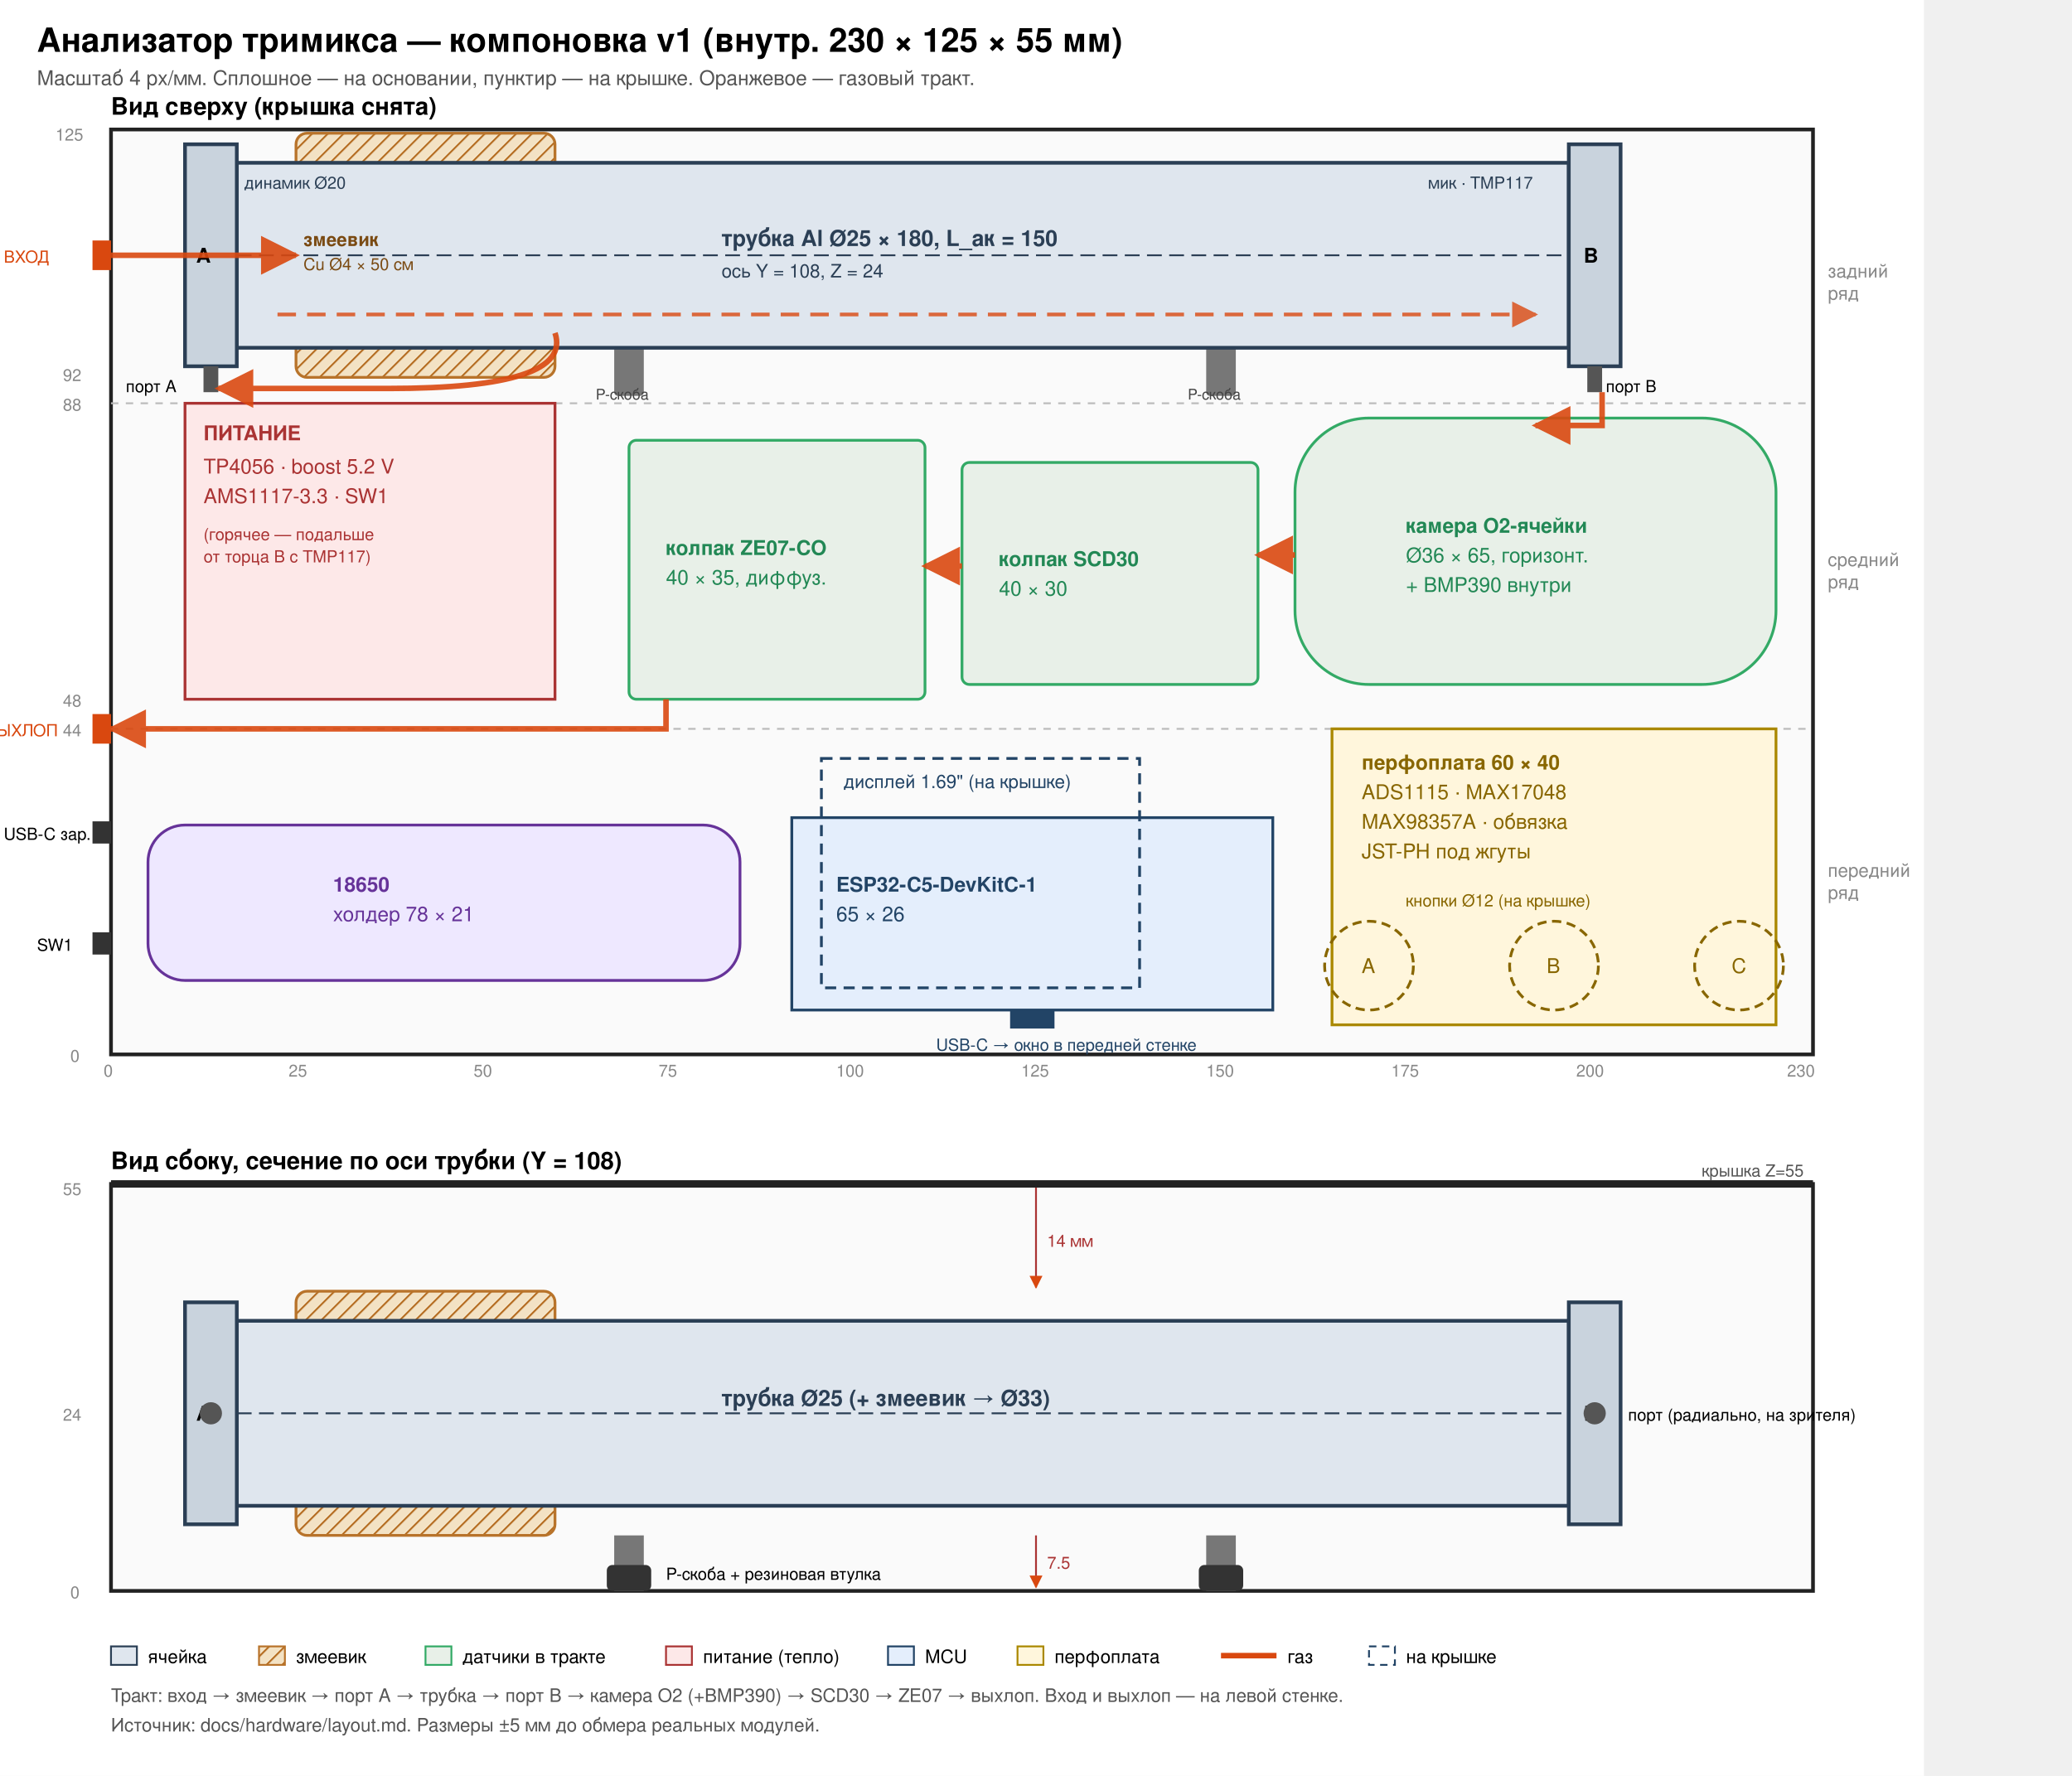
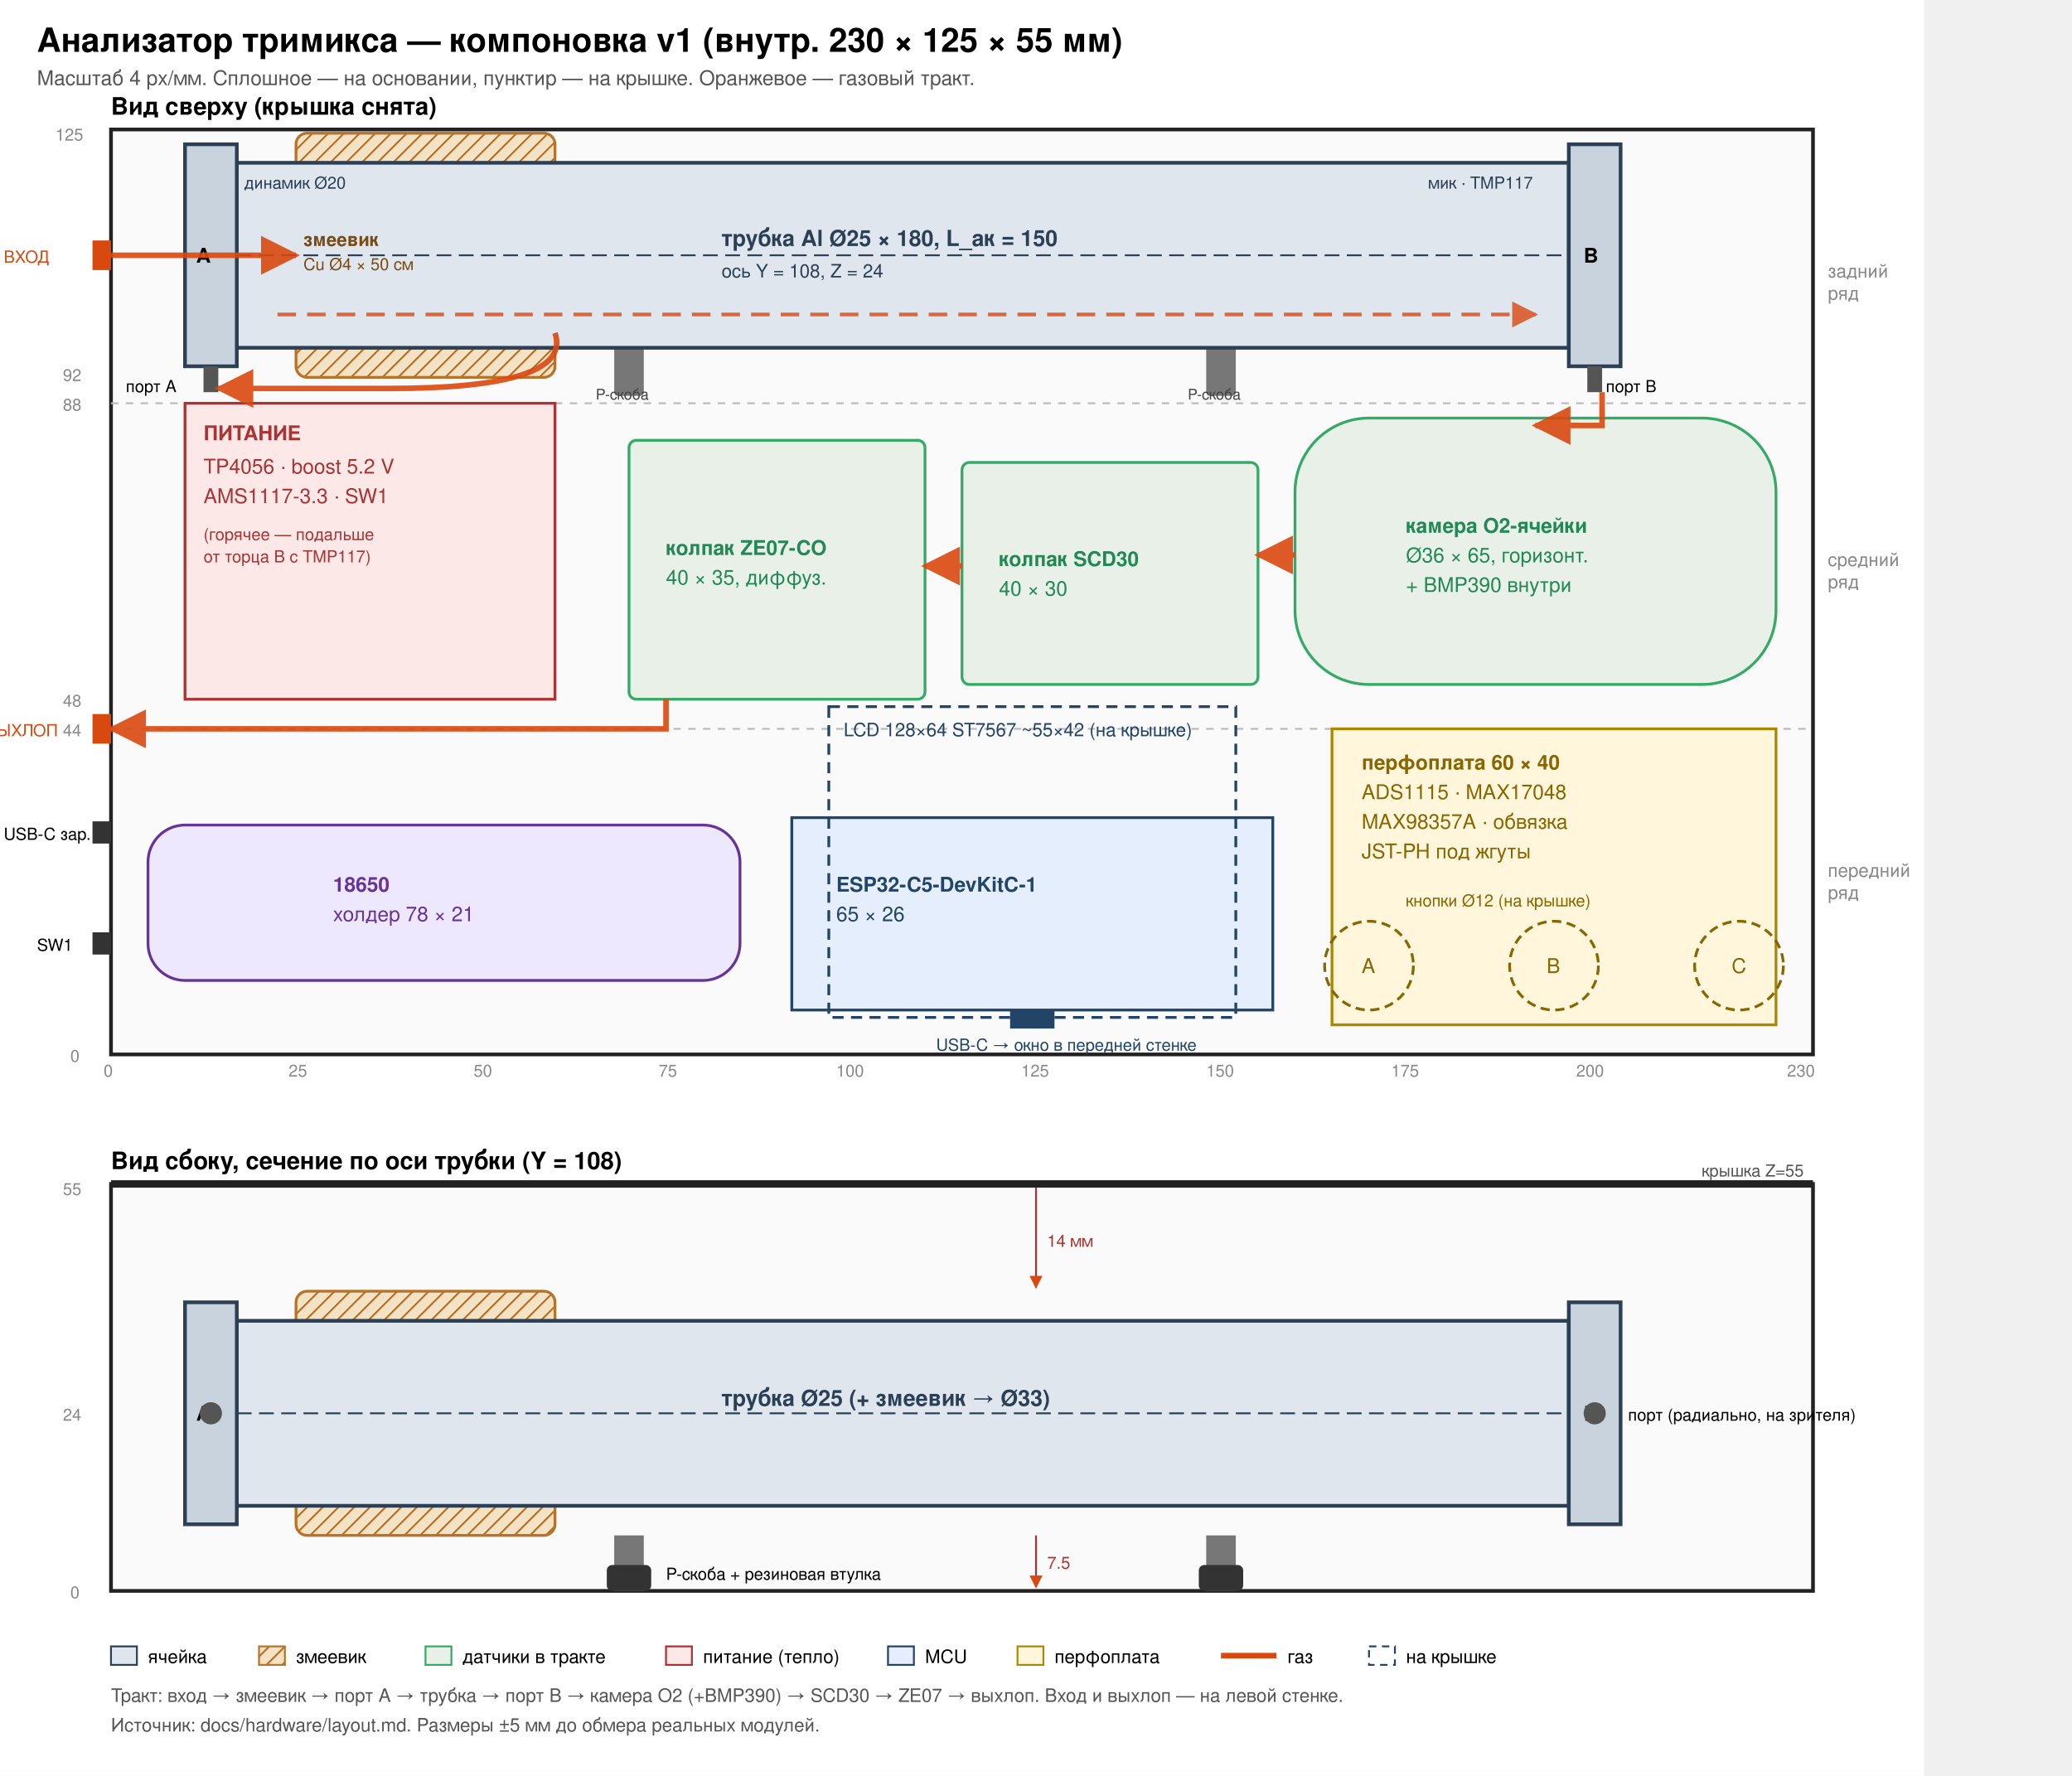
<svg xmlns="http://www.w3.org/2000/svg" width="1120" height="960" viewBox="0 0 1120 960" font-family="Helvetica, Arial, sans-serif" font-size="11">
  <defs>
    <marker id="arr" viewBox="0 0 10 10" refX="9" refY="5" markerWidth="7" markerHeight="7" orient="auto-start-reverse">
      <path d="M0,0 L10,5 L0,10 z" fill="#d9480f" />
    </marker>
    <pattern id="coil" width="6" height="6" patternUnits="userSpaceOnUse" patternTransform="rotate(45)">
      <rect width="6" height="6" fill="#f3e2c4" />
      <line x1="0" y1="0" x2="0" y2="6" stroke="#b8732a" stroke-width="2" />
    </pattern>
  </defs>
  <rect width="1040" height="960" fill="#ffffff" />
  <text x="20" y="28" font-size="18" font-weight="bold">Анализатор тримикса — компоновка v1 (внутр. 230 × 125 × 55 мм)</text>
  <text x="20" y="46" fill="#555">Масштаб 4 px/мм. Сплошное — на основании, пунктир — на крышке. Оранжевое — газовый тракт.</text>
  <g transform="translate(60,70)">
    <text x="0" y="-8" font-size="13" font-weight="bold">Вид сверху (крышка снята)</text>
    <rect x="0" y="0" width="920" height="500" fill="#fafafa" stroke="#222" stroke-width="2" />
    <g fill="#888" font-size="9">
      <text x="-4" y="512">0</text>
      <text x="96" y="512">25</text>
      <text x="196" y="512">50</text>
      <text x="296" y="512">75</text>
      <text x="392" y="512">100</text>
      <text x="492" y="512">125</text>
      <text x="592" y="512">150</text>
      <text x="692" y="512">175</text>
      <text x="792" y="512">200</text>
      <text x="906" y="512">230</text>
      <text x="-22" y="504">0</text>
      <text x="-26" y="328">44</text>
      <text x="-26" y="312">48</text>
      <text x="-26" y="152">88</text>
      <text x="-26" y="136">92</text>
      <text x="-30" y="6">125</text>
    </g>
    <line x1="0" y1="148" x2="920" y2="148" stroke="#bbb" stroke-dasharray="4 4" />
    <line x1="0" y1="324" x2="920" y2="324" stroke="#bbb" stroke-dasharray="4 4" />
    <text x="928" y="80" fill="#888" font-size="10">задний</text>
    <text x="928" y="92" fill="#888" font-size="10">ряд</text>
    <text x="928" y="236" fill="#888" font-size="10">средний</text>
    <text x="928" y="248" fill="#888" font-size="10">ряд</text>
    <text x="928" y="404" fill="#888" font-size="10">передний</text>
    <text x="928" y="416" fill="#888" font-size="10">ряд</text>
    <rect x="272" y="40" width="16" height="104" fill="#777" rx="2" />
    <rect x="592" y="40" width="16" height="104" fill="#777" rx="2" />
    <rect x="100" y="2" width="140" height="132" fill="url(#coil)" stroke="#b8732a" stroke-width="1.5" rx="6" />
    <rect x="68" y="18" width="720" height="100" fill="#dfe6ee" stroke="#2b3f55" stroke-width="2" />
    <line x1="68" y1="68" x2="788" y2="68" stroke="#2b3f55" stroke-dasharray="8 4" stroke-width="1" />
    <text x="330" y="63" font-size="12" font-weight="bold" fill="#2b3f55">трубка Al Ø25 × 180, L_ак = 150</text>
    <text x="330" y="80" font-size="10" fill="#2b3f55">ось Y = 108, Z = 24</text>
    <text x="104" y="63" font-size="10" fill="#7a4a12" font-weight="bold">змеевик</text>
    <text x="104" y="76" font-size="9" fill="#7a4a12">Cu Ø4 × 50 см</text>
    <rect x="40" y="8" width="28" height="120" fill="#c9d3dd" stroke="#2b3f55" stroke-width="2" />
    <rect x="788" y="8" width="28" height="120" fill="#c9d3dd" stroke="#2b3f55" stroke-width="2" />
    <text x="46" y="72" font-size="11" font-weight="bold">A</text>
    <text x="796" y="72" font-size="11" font-weight="bold">B</text>
    <text x="72" y="32" font-size="9" fill="#2b3f55">динамик Ø20</text>
    <text x="712" y="32" font-size="9" fill="#2b3f55">мик · TMP117</text>
    <rect x="50" y="128" width="8" height="14" fill="#555" />
    <rect x="798" y="128" width="8" height="14" fill="#555" />
    <text x="8" y="142" font-size="9">порт A</text>
    <text x="808" y="142" font-size="9">порт B</text>
    <text x="262" y="146" font-size="8" fill="#444">P-скоба</text>
    <text x="582" y="146" font-size="8" fill="#444">P-скоба</text>
    <rect x="40" y="148" width="200" height="160" fill="#fde8e8" stroke="#a33" stroke-width="1.5" />
    <text x="50" y="168" font-weight="bold" fill="#a33">ПИТАНИЕ</text>
    <text x="50" y="186" fill="#a33">TP4056 · boost 5.2 V</text>
    <text x="50" y="202" fill="#a33">AMS1117-3.3 · SW1</text>
    <text x="50" y="222" font-size="9" fill="#a33">(горячее — подальше</text>
    <text x="50" y="234" font-size="9" fill="#a33">от торца B с TMP117)</text>
    <rect x="280" y="168" width="160" height="140" fill="#e8f0e8" stroke="#3a6" stroke-width="1.5" rx="4" />
    <text x="300" y="230" font-weight="bold" fill="#285">колпак ZE07-CO</text>
    <text x="300" y="246" fill="#285">40 × 35, диффуз.</text>
    <rect x="460" y="180" width="160" height="120" fill="#e8f0e8" stroke="#3a6" stroke-width="1.5" rx="4" />
    <text x="480" y="236" font-weight="bold" fill="#285">колпак SCD30</text>
    <text x="480" y="252" fill="#285">40 × 30</text>
    <rect x="640" y="156" width="260" height="144" fill="#e8f0e8" stroke="#3a6" stroke-width="1.5" rx="40" />
    <text x="700" y="218" font-weight="bold" fill="#285">камера O2-ячейки</text>
    <text x="700" y="234" fill="#285">Ø36 × 65, горизонт.</text>
    <text x="700" y="250" fill="#285">+ BMP390 внутри</text>
    <rect x="20" y="376" width="320" height="84" fill="#eee8ff" stroke="#639" stroke-width="1.5" rx="20" />
    <text x="120" y="412" font-weight="bold" fill="#639">18650</text>
    <text x="120" y="428" fill="#639">холдер 78 × 21</text>
    <rect x="368" y="372" width="260" height="104" fill="#e4eefc" stroke="#246" stroke-width="1.5" />
    <text x="392" y="412" font-weight="bold" fill="#246">ESP32-C5-DevKitC-1</text>
    <text x="392" y="428" fill="#246">65 × 26</text>
    <rect x="486" y="476" width="24" height="10" fill="#246" />
    <text x="446" y="498" font-size="9" fill="#246">USB-C → окно в передней стенке</text>
    <rect x="660" y="324" width="240" height="160" fill="#fff6dc" stroke="#a80" stroke-width="1.5" />
    <text x="676" y="346" font-weight="bold" fill="#860">перфоплата 60 × 40</text>
    <text x="676" y="362" fill="#860">ADS1115 · MAX17048</text>
    <text x="676" y="378" fill="#860">MAX98357A · обвязка</text>
    <text x="676" y="394" fill="#860">JST-PH под жгуты</text>
-     <rect x="384" y="340" width="172" height="124" fill="none" stroke="#246" stroke-width="1.5" stroke-dasharray="6 4" />
-     <text x="396" y="356" font-size="10" fill="#246">дисплей 1.69" (на крышке)</text>
+     <rect x="388" y="312" width="220" height="168" fill="none" stroke="#246" stroke-width="1.5" stroke-dasharray="6 4" />
+     <text x="396" y="328" font-size="10" fill="#246">LCD 128×64 ST7567 ~55×42 (на крышке)</text>
    <circle cx="680" cy="452" r="24" fill="none" stroke="#860" stroke-width="1.5" stroke-dasharray="5 3" />
    <circle cx="780" cy="452" r="24" fill="none" stroke="#860" stroke-width="1.5" stroke-dasharray="5 3" />
    <circle cx="880" cy="452" r="24" fill="none" stroke="#860" stroke-width="1.5" stroke-dasharray="5 3" />
    <text x="676" y="456" font-size="11" fill="#860">A</text>
    <text x="776" y="456" font-size="11" fill="#860">B</text>
    <text x="876" y="456" font-size="11" fill="#860">C</text>
    <text x="700" y="420" font-size="9" fill="#860">кнопки Ø12 (на крышке)</text>
    <rect x="-10" y="60" width="10" height="16" fill="#d9480f" />
    <text x="-58" y="72" font-size="9" fill="#d9480f">ВХОД</text>
    <rect x="-10" y="316" width="10" height="16" fill="#d9480f" />
    <text x="-68" y="328" font-size="9" fill="#d9480f">ВЫХЛОП</text>
    <rect x="-10" y="374" width="10" height="12" fill="#333" />
    <text x="-58" y="384" font-size="9">USB-C зар.</text>
    <rect x="-10" y="434" width="10" height="12" fill="#333" />
    <text x="-40" y="444" font-size="9">SW1</text>
    <g fill="none" stroke="#d9480f" stroke-width="3" marker-end="url(#arr)" opacity="0.9">
      <path d="M0,68 L100,68" />
      <path d="M240,110 Q250,140 150,140 L58,140" />
      <path d="M806,142 L806,160 L770,160" />
      <path d="M640,230 L620,230" />
      <path d="M460,236 L440,236" />
      <path d="M300,308 L300,324 L0,324" />
    </g>
    <path d="M90,100 L770,100" fill="none" stroke="#d9480f" stroke-width="2" stroke-dasharray="10 6" marker-end="url(#arr)" opacity="0.8" />
  </g>
  <g transform="translate(60,640)">
    <text x="0" y="-8" font-size="13" font-weight="bold">Вид сбоку, сечение по оси трубки (Y = 108)</text>
    <rect x="0" y="0" width="920" height="220" fill="#fafafa" stroke="#222" stroke-width="2" />
    <line x1="0" y1="0" x2="920" y2="0" stroke="#222" stroke-width="4" />
    <text x="860" y="-4" font-size="9" fill="#555">крышка Z=55</text>
    <g fill="#888" font-size="9">
      <text x="-22" y="224">0</text>
      <text x="-26" y="128">24</text>
      <text x="-26" y="6">55</text>
    </g>
    <rect x="272" y="190" width="16" height="30" fill="#777" />
    <rect x="592" y="190" width="16" height="30" fill="#777" />
    <rect x="268" y="206" width="24" height="14" fill="#333" rx="3" />
    <rect x="588" y="206" width="24" height="14" fill="#333" rx="3" />
    <text x="300" y="214" font-size="9">P-скоба + резиновая втулка</text>
    <rect x="100" y="58" width="140" height="132" fill="url(#coil)" stroke="#b8732a" stroke-width="1.5" rx="6" />
    <rect x="68" y="74" width="720" height="100" fill="#dfe6ee" stroke="#2b3f55" stroke-width="2" />
    <line x1="68" y1="124" x2="788" y2="124" stroke="#2b3f55" stroke-dasharray="8 4" />
    <text x="330" y="120" font-size="12" font-weight="bold" fill="#2b3f55">трубка Ø25 (+ змеевик → Ø33)</text>
    <rect x="40" y="64" width="28" height="120" fill="#c9d3dd" stroke="#2b3f55" stroke-width="2" />
    <rect x="788" y="64" width="28" height="120" fill="#c9d3dd" stroke="#2b3f55" stroke-width="2" />
    <text x="46" y="128" font-size="11" font-weight="bold">A</text>
    <text x="796" y="128" font-size="11" font-weight="bold">B</text>
    <circle cx="54" cy="124" r="6" fill="#555" />
    <circle cx="802" cy="124" r="6" fill="#555" />
    <text x="820" y="128" font-size="9">порт (радиально, на зрителя)</text>
    <line x1="500" y1="2" x2="500" y2="56" stroke="#a33" stroke-width="1" marker-end="url(#arr)" />
    <text x="506" y="34" font-size="9" fill="#a33">14 мм</text>
    <line x1="500" y1="190" x2="500" y2="218" stroke="#a33" stroke-width="1" marker-end="url(#arr)" />
    <text x="506" y="208" font-size="9" fill="#a33">7.5</text>
  </g>
  <g transform="translate(60,890)" font-size="10">
    <rect x="0" y="0" width="14" height="10" fill="#dfe6ee" stroke="#2b3f55" />
    <text x="20" y="9">ячейка</text>
    <rect x="80" y="0" width="14" height="10" fill="url(#coil)" stroke="#b8732a" />
    <text x="100" y="9">змеевик</text>
    <rect x="170" y="0" width="14" height="10" fill="#e8f0e8" stroke="#3a6" />
    <text x="190" y="9">датчики в тракте</text>
    <rect x="300" y="0" width="14" height="10" fill="#fde8e8" stroke="#a33" />
    <text x="320" y="9">питание (тепло)</text>
    <rect x="420" y="0" width="14" height="10" fill="#e4eefc" stroke="#246" />
    <text x="440" y="9">MCU</text>
    <rect x="490" y="0" width="14" height="10" fill="#fff6dc" stroke="#a80" />
    <text x="510" y="9">перфоплата</text>
    <line x1="600" y1="5" x2="630" y2="5" stroke="#d9480f" stroke-width="3" />
    <text x="636" y="9">газ</text>
    <rect x="680" y="0" width="14" height="10" fill="none" stroke="#246" stroke-dasharray="4 3" />
    <text x="700" y="9">на крышке</text>
    <text x="0" y="30" fill="#555">Тракт: вход → змеевик → порт A → трубка → порт B → камера O2 (+BMP390) → SCD30 → ZE07 → выхлоп. Вход и выхлоп — на левой стенке.</text>
    <text x="0" y="46" fill="#555">Источник: docs/hardware/layout.md. Размеры ±5 мм до обмера реальных модулей.</text>
  </g>
</svg>
